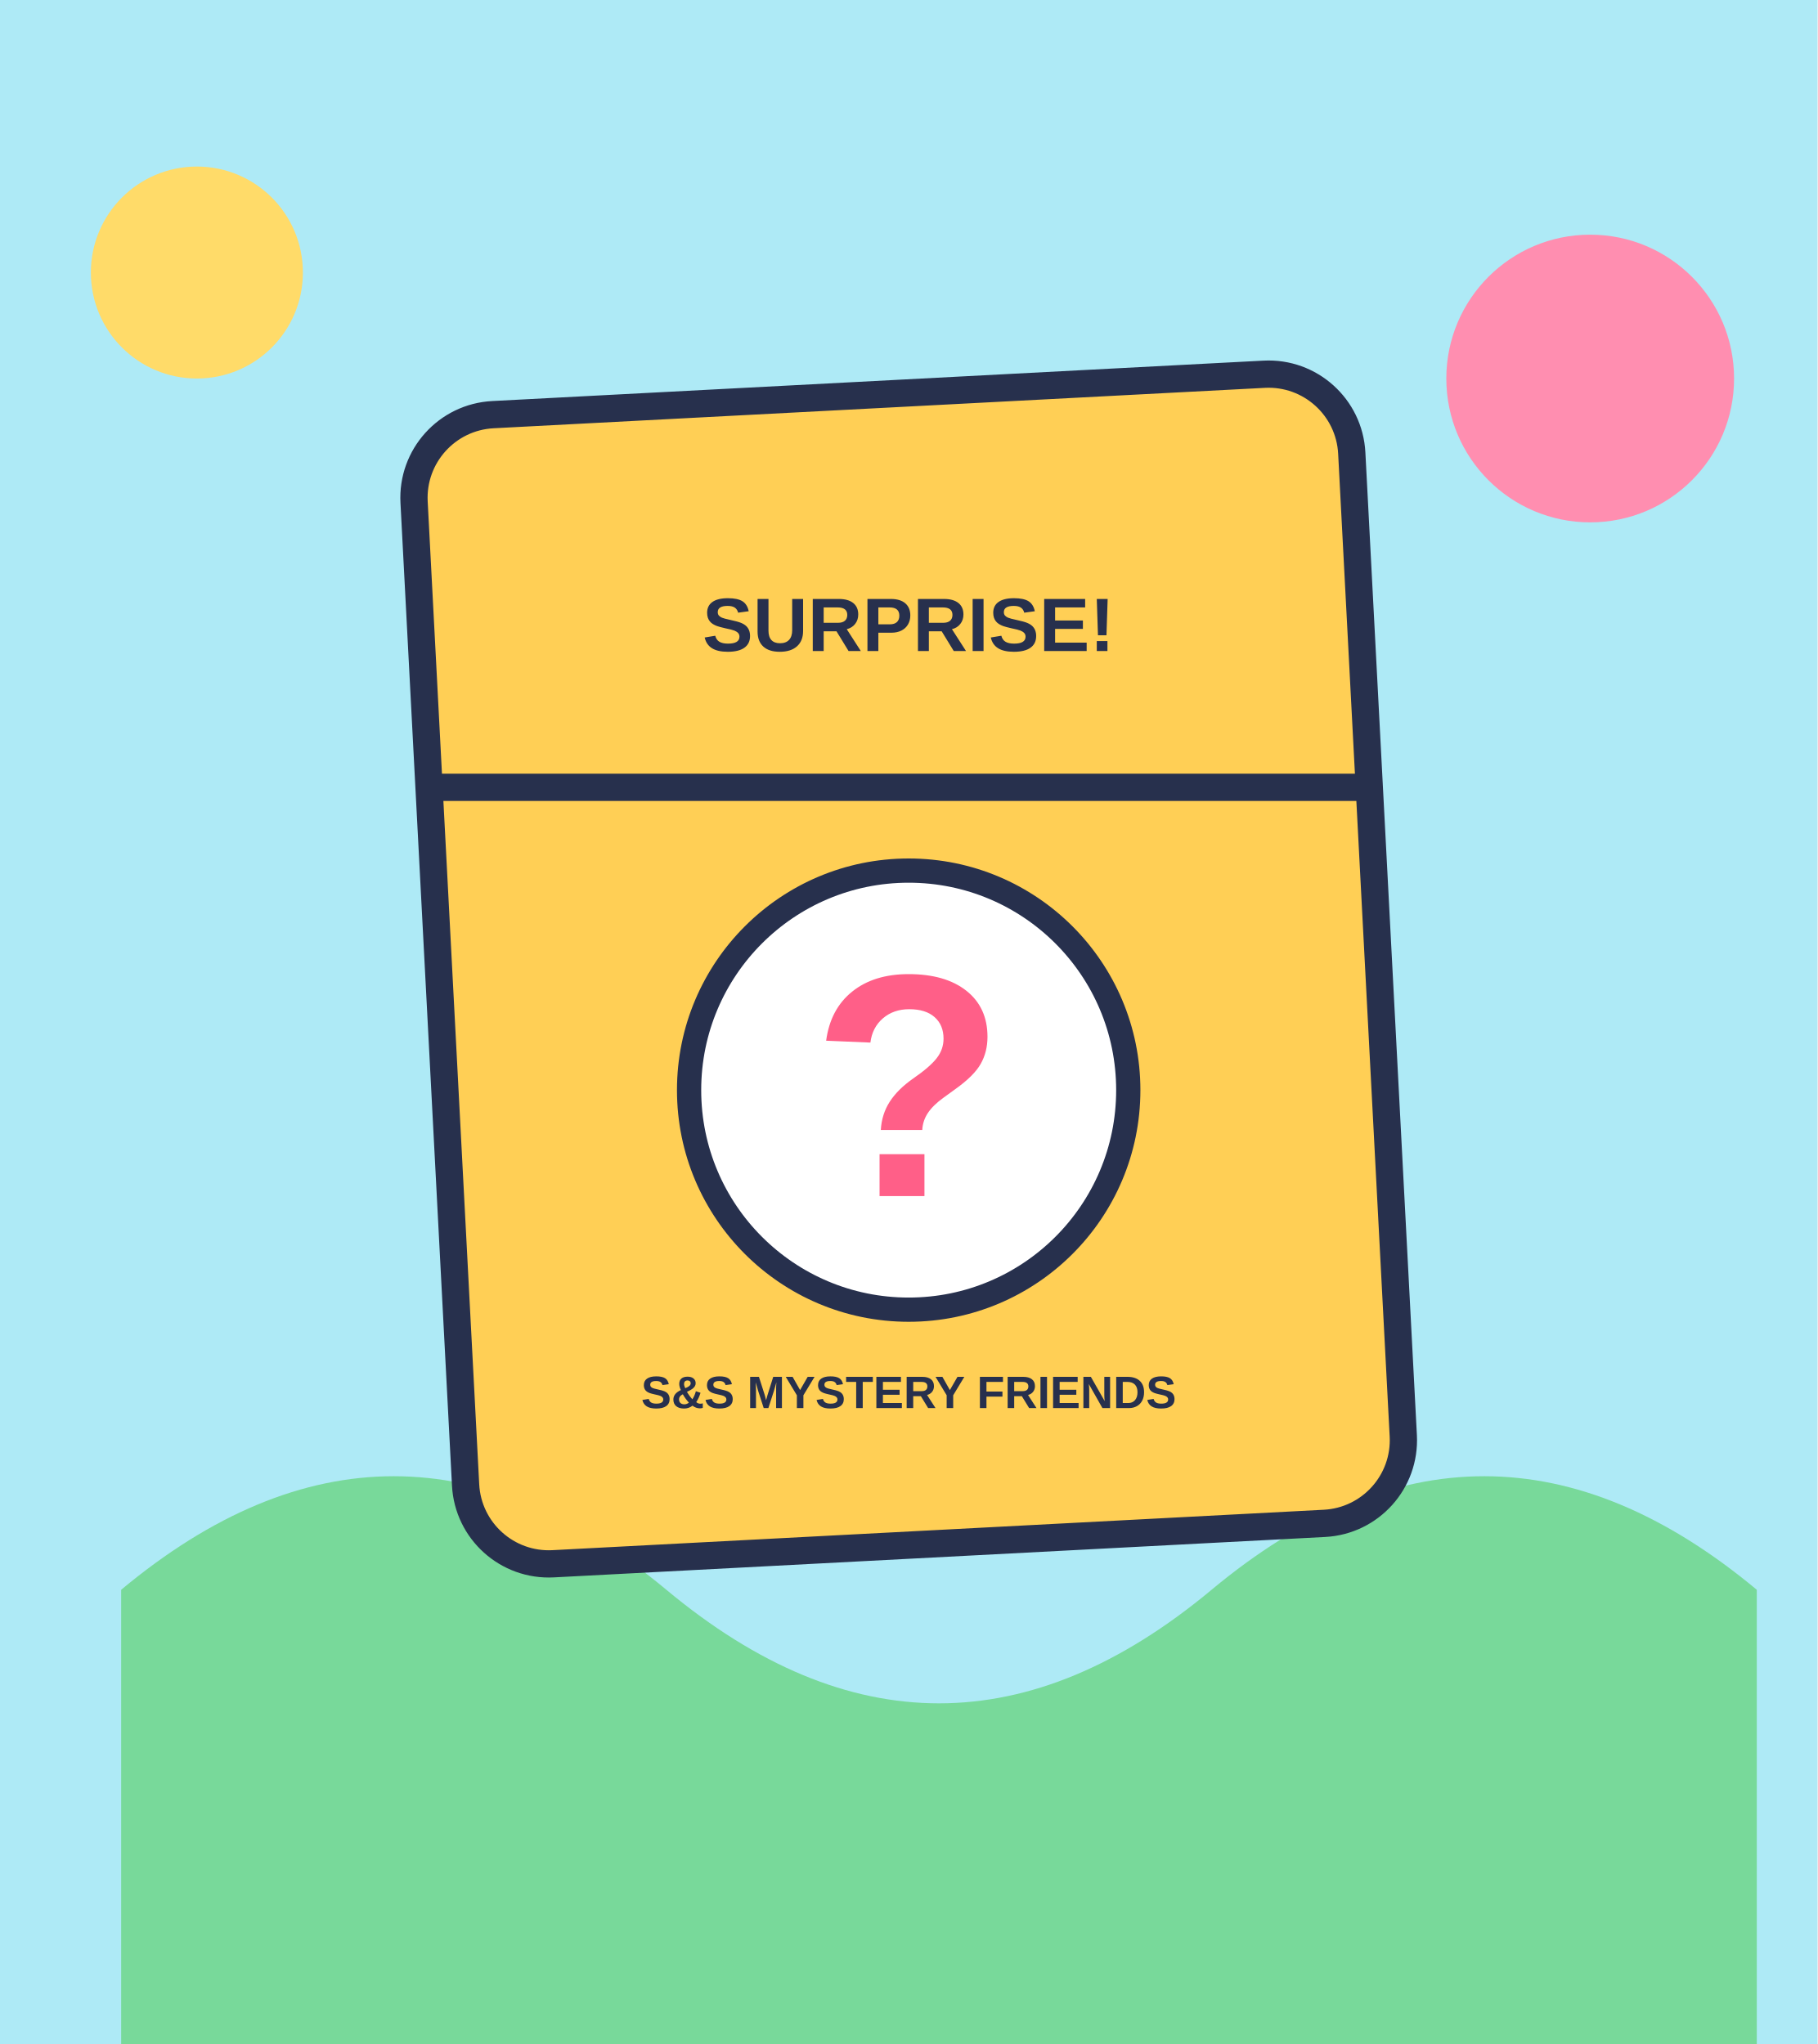
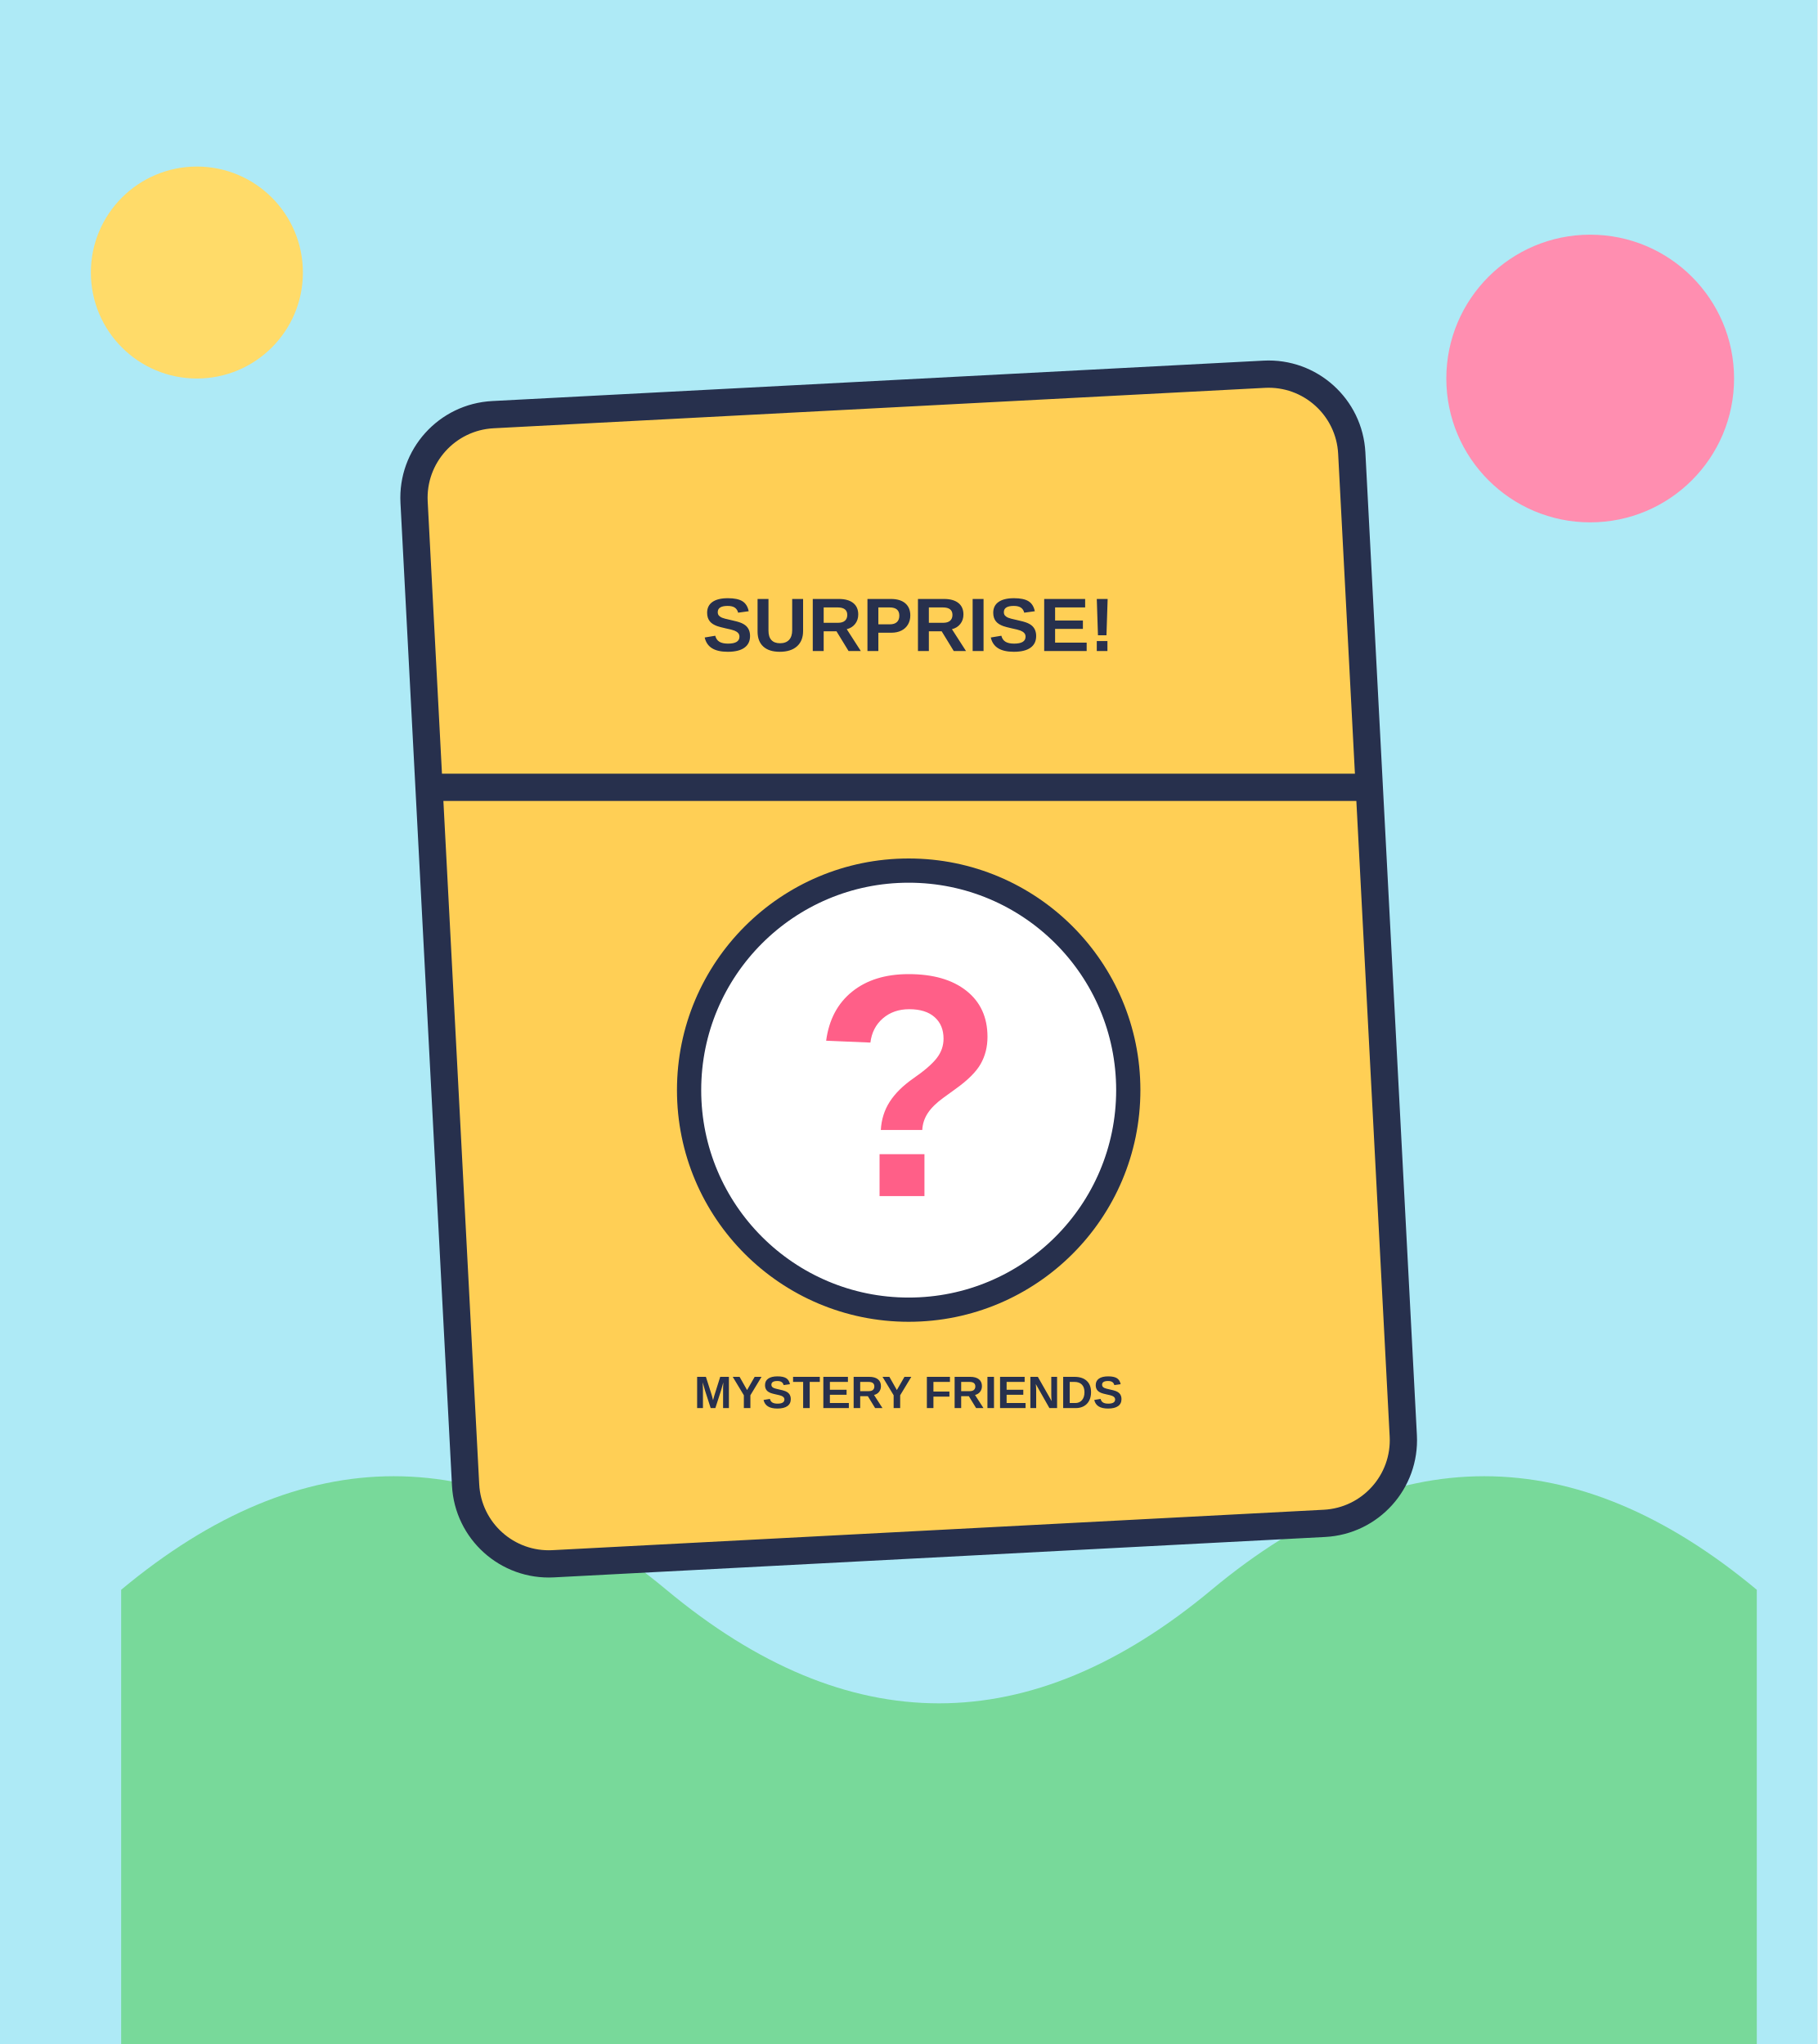
<svg xmlns="http://www.w3.org/2000/svg" viewBox="0 0 1200 1350">
  <rect width="1200" height="1350" fill="#aeeaf6" />
  <circle cx="130" cy="180" r="70" fill="#ffdb69" />
  <circle cx="1050" cy="250" r="95" fill="#ff8eb0" />
  <path d="M80 1050q180-150 360 0t360 0 360 0v300H80z" fill="#78d99a" />
  <rect x="290" y="260" width="620" height="760" rx="55" fill="#ffcf55" stroke="#27304d" stroke-width="18" transform="rotate(-3 600 640)" />
  <path d="M290 520h620" stroke="#27304d" stroke-width="18" />
  <circle cx="600" cy="720" r="145" fill="#fff" stroke="#27304d" stroke-width="16" />
  <text x="600" y="790" fill="#ff5f88" font-family="Arial" font-size="210" font-weight="900" text-anchor="middle">?</text>
  <text x="600" y="430" fill="#27304d" font-family="Arial" font-size="50" font-weight="900" text-anchor="middle">SURPRISE!</text>
-   <text x="600" y="930" fill="#27304d" font-family="Arial" font-size="30" font-weight="900" text-anchor="middle">S&amp;S MYSTERY FRIENDS</text>
+   <text x="600" y="930" fill="#27304d" font-family="Arial" font-size="30" font-weight="900" text-anchor="middle">MYSTERY FRIENDS</text>
</svg>
